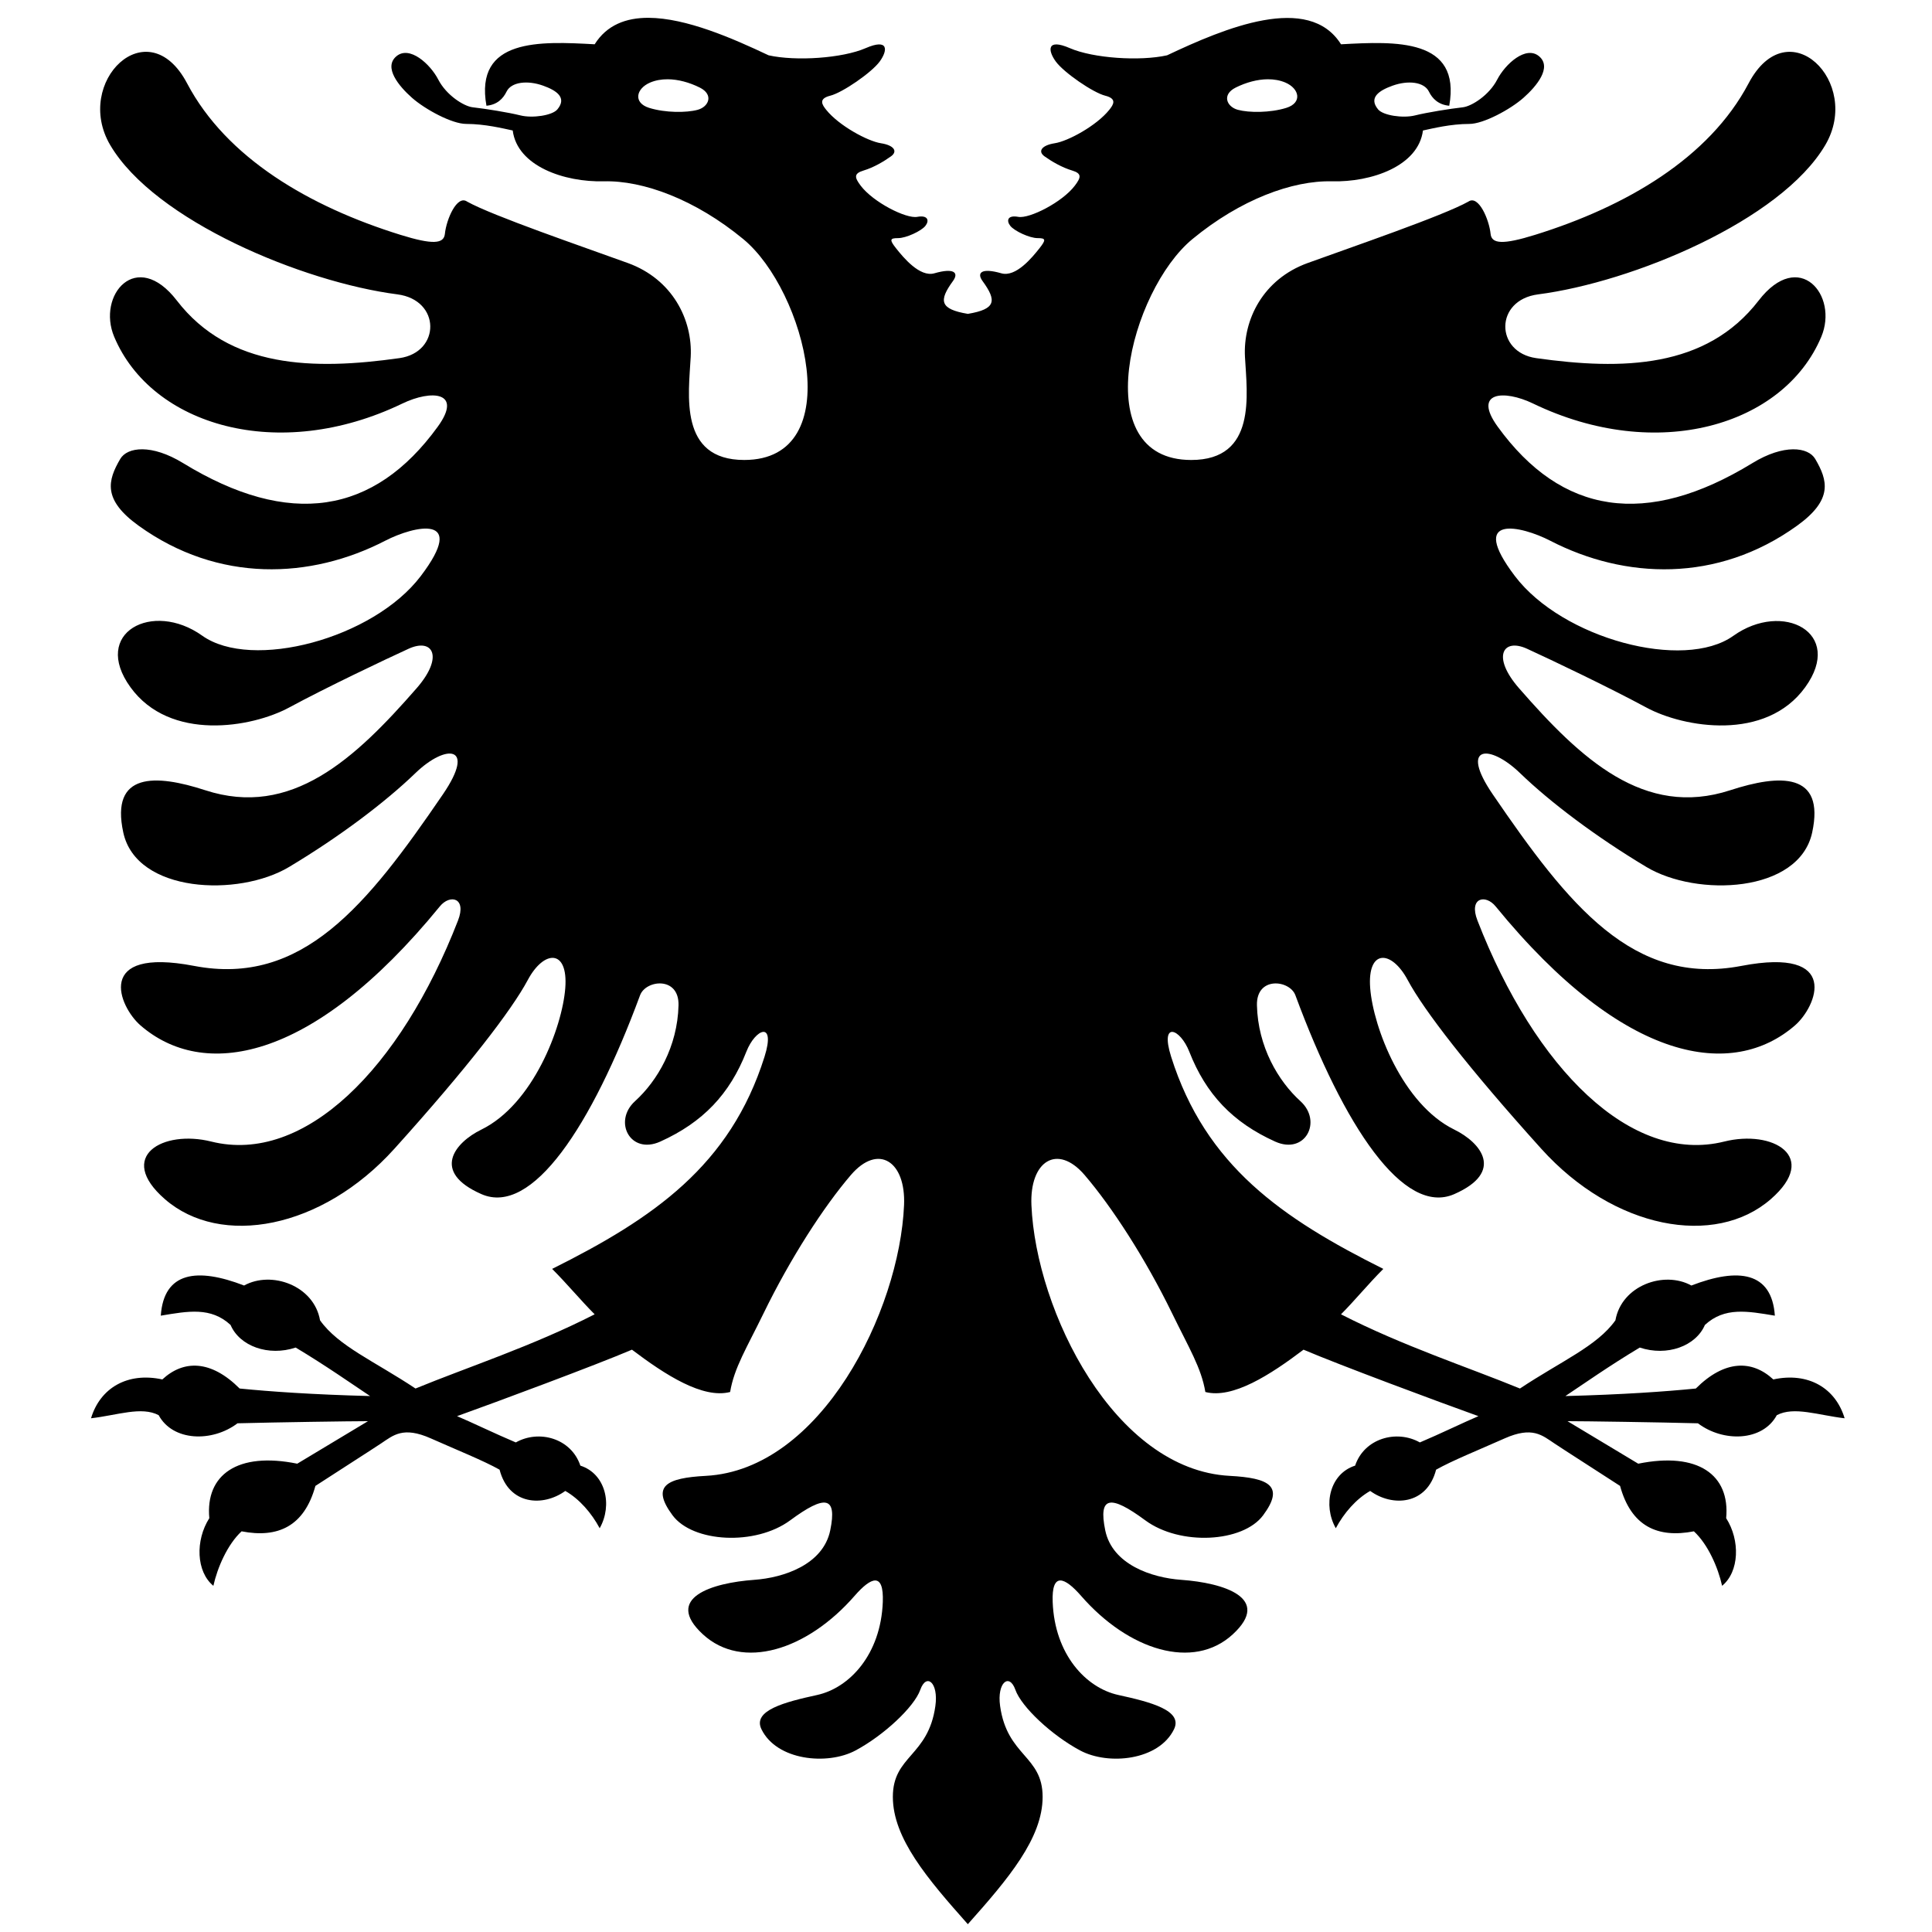
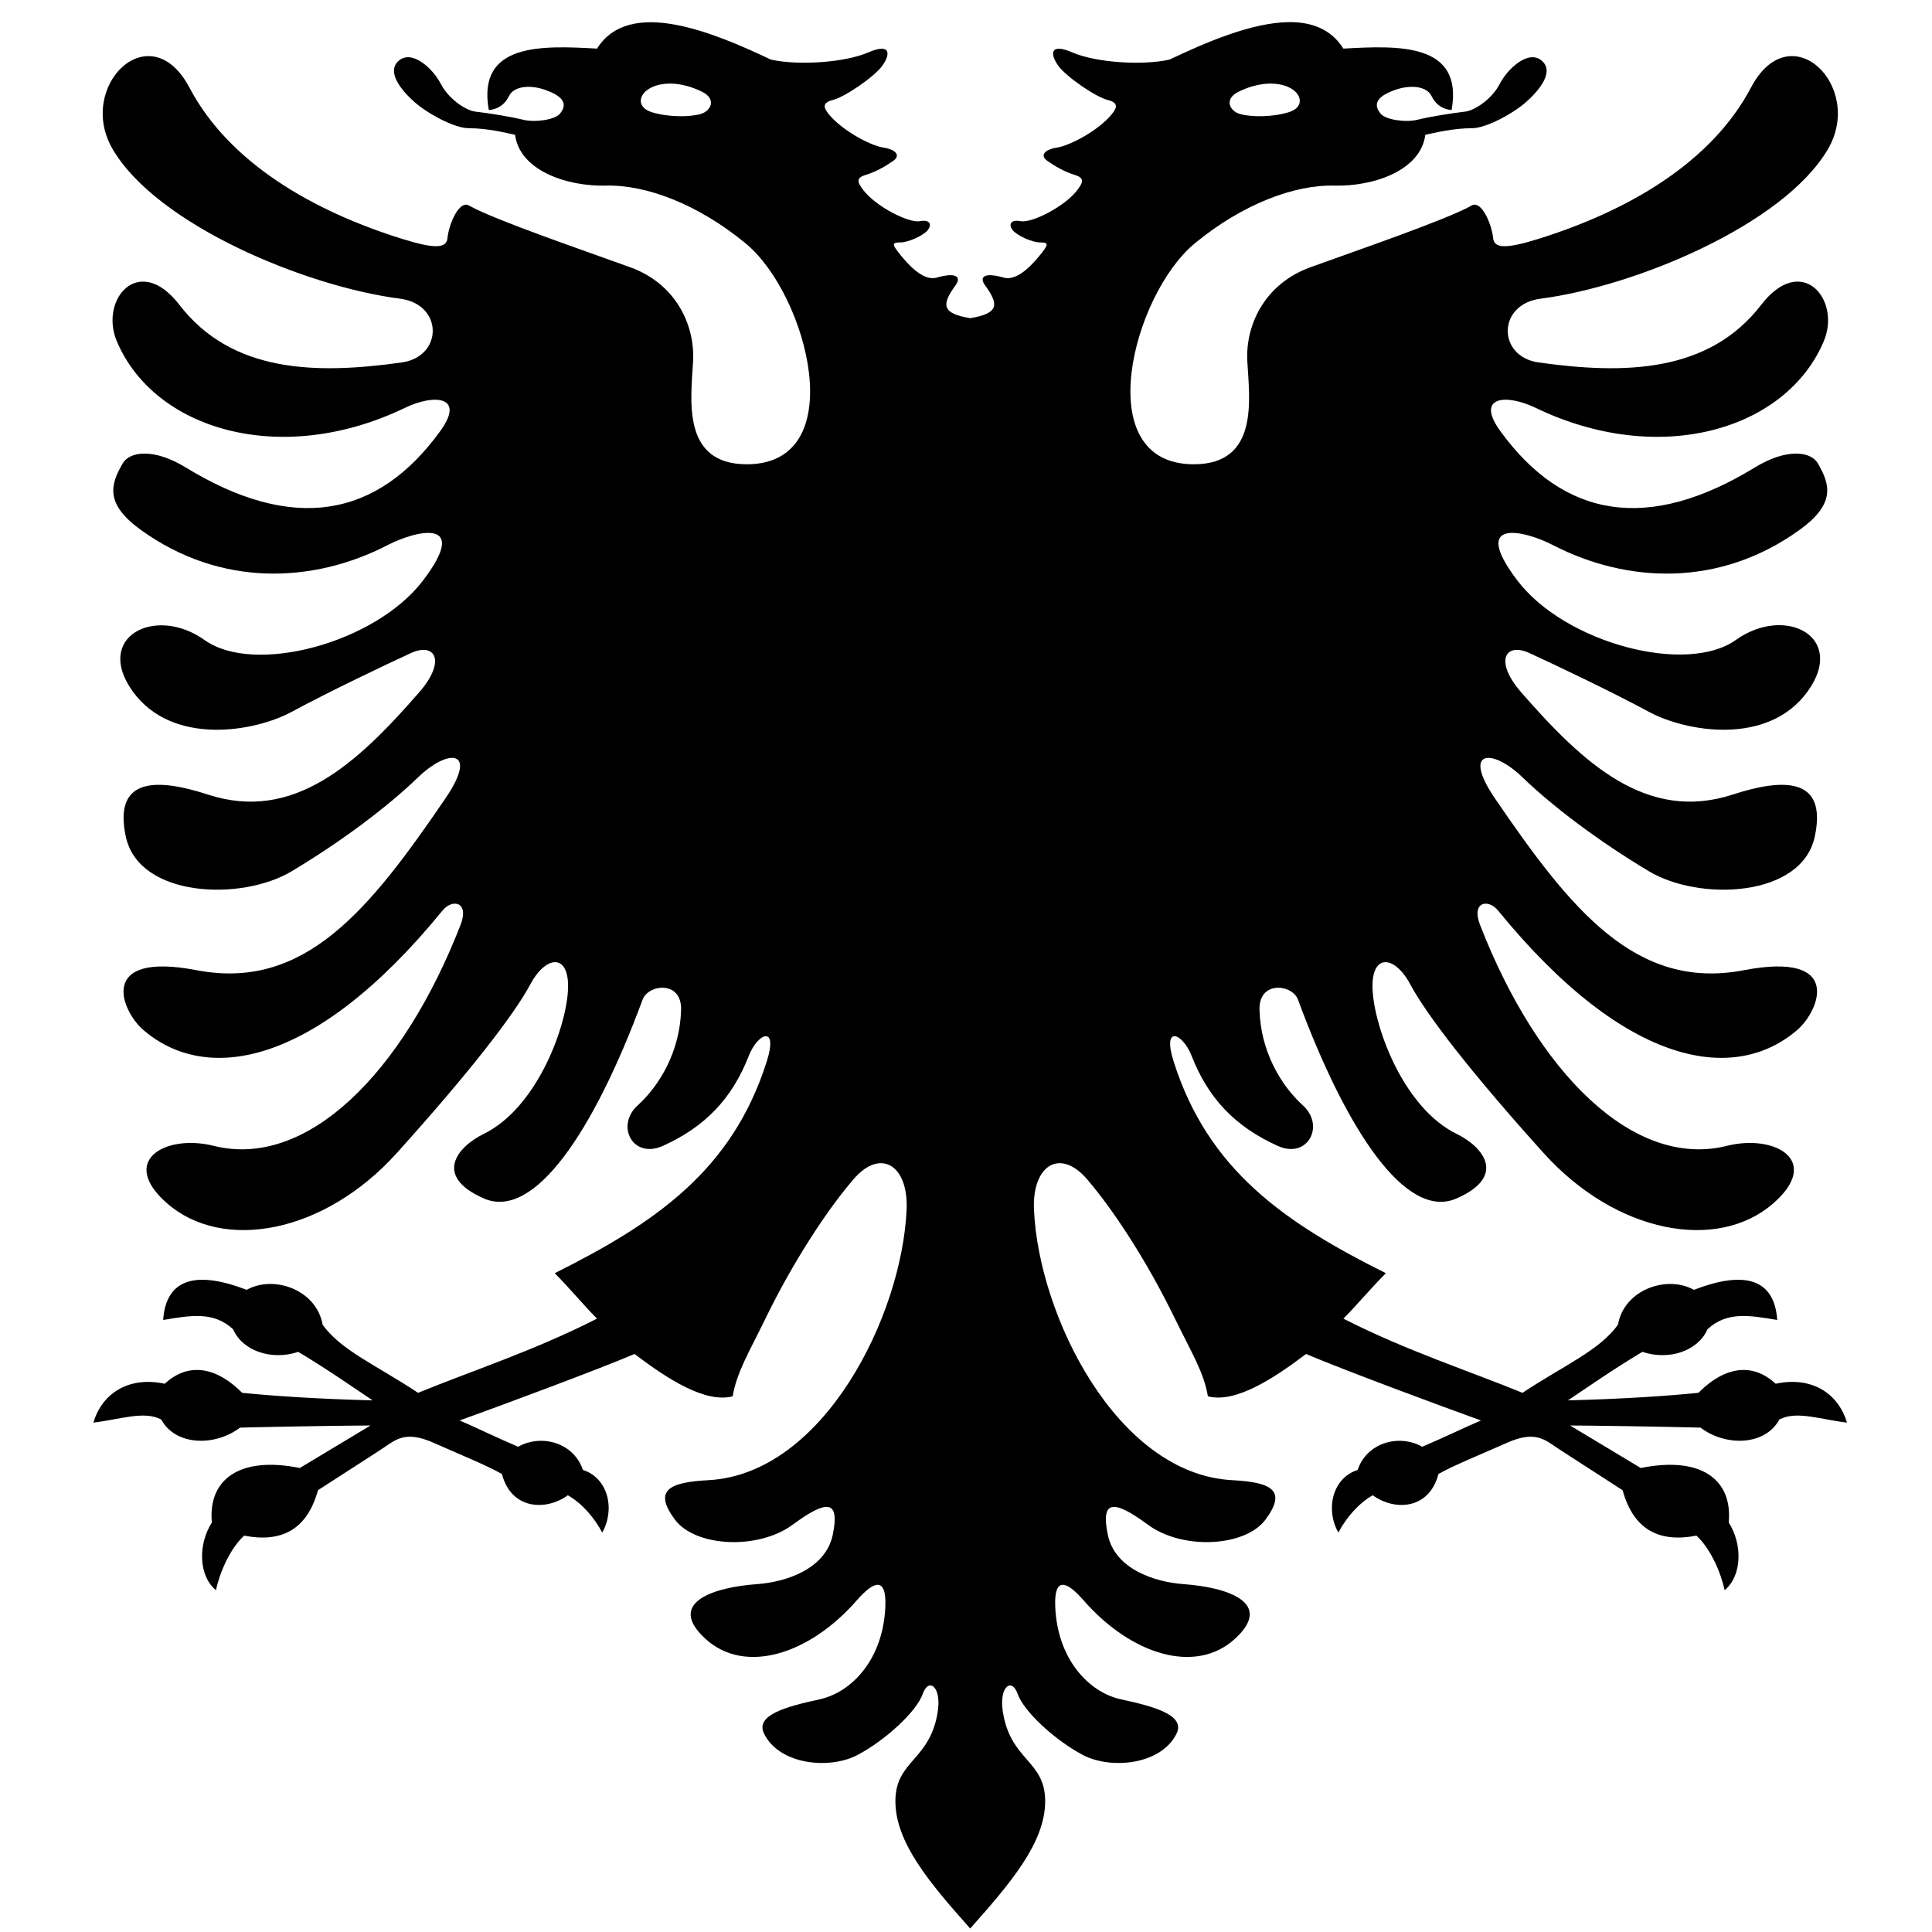
- <svg xmlns="http://www.w3.org/2000/svg" width="500" height="500" viewBox="-350 -250 700 500" id="svg2" version="1.0">
-   <defs id="defs12">
-     <style id="style6" type="text/css">
-    
-     .fil0 {fill:#ED323D;fill-rule:nonzero}
-     .fil1 {fill:black;fill-rule:nonzero}
-    
-   </style>
-   </defs>
-   <g style="fill-rule:evenodd" id="g2996" transform="matrix(201.6564,0,0,201.6489,-783.5796,-558.3094)">
-     <g transform="matrix(2.639876,0,0,2.635851,0.2337429,0.1021298)" id="g12">
-       <path style="fill:#000000;fill-rule:nonzero" d="m 636,103.062 c -3.644,-0.017 -6.757,1.157 -8.719,4.281 -8.833,-0.49 -19.461,-1.002 -17.5,9.938 1.758,-0.163 2.704,-1.164 3.25,-2.281 0.779,-1.595 3.421,-1.859 5.906,-0.969 2.167,0.774 3.912,1.927 2.312,3.844 -0.817,0.978 -4.008,1.457 -5.969,0.969 -1.962,-0.487 -5.598,-1.073 -7.719,-1.312 -1.43,-0.163 -4.254,-1.942 -5.562,-4.469 -1.307,-2.532 -4.654,-5.578 -6.781,-3.781 -2.126,1.796 0.406,4.841 2.531,6.719 2.129,1.878 6.463,4.219 8.75,4.219 3.029,0 5.98,0.733 7.531,1.062 0.734,5.764 8.338,8.381 14.719,8.219 6.376,-0.163 14.796,2.937 22.562,9.344 10.059,8.298 17.165,35.719 0.156,35.719 -10.627,0 -8.983,-10.614 -8.656,-16.656 0.326,-6.041 -2.961,-12.577 -10.156,-15.188 -7.195,-2.612 -21.912,-7.648 -26,-9.938 -1.635,-1.14 -3.362,2.891 -3.594,5.219 -0.167,1.634 -1.997,1.769 -7.188,0.156 -14.719,-4.573 -28.124,-12.415 -34.5,-24.5 -6.378,-12.082 -18.412,-0.197 -12.438,9.969 7.198,12.244 31.23,22.198 46.438,24.156 7.068,0.91 7.019,9.372 0.344,10.312 -13.901,1.961 -27.525,1.688 -36,-9.312 -6.542,-8.492 -12.963,-0.864 -10.125,5.875 6.05,14.369 26.571,20.433 46.594,10.781 4.743,-2.287 9.823,-1.908 5.719,3.75 -10.302,14.207 -23.996,16.398 -41.188,5.875 -5.07,-3.101 -9.013,-2.618 -10.156,-0.656 -2.013,3.442 -2.894,6.558 2.969,10.781 12.919,9.306 27.859,8.644 39.875,2.438 4.744,-2.449 13.434,-4.405 5.75,5.719 -7.687,10.125 -27.332,15.34 -35.344,9.625 -8.014,-5.716 -17.972,-0.475 -11.594,8.344 6.377,8.817 19.606,6.547 25.656,3.281 6.052,-3.267 15.387,-7.704 19.312,-9.5 3.924,-1.798 5.76,1.278 1.312,6.375 -9.977,11.432 -20.265,21.04 -34.188,16.5 -8.013,-2.611 -15.378,-2.954 -13.25,6.844 2.125,9.795 18.635,10.463 26.812,5.562 8.179,-4.898 15.53,-10.451 20.438,-15.188 4.905,-4.735 9.888,-4.547 4.438,3.438 -12.264,17.96 -22.759,31.102 -40.25,27.75 -16.19,-3.104 -12.154,6.593 -8.656,9.625 9.975,8.653 27.473,6.382 48.406,-19.25 1.632,-2.003 4.376,-1.426 2.938,2.281 -9.318,24.002 -24.86,39.506 -39.906,35.75 -7.825,-1.955 -15.435,2.399 -7.5,9.312 8.996,7.838 25.351,4.906 37.125,-8.156 11.775,-13.063 18.946,-22.382 21.562,-27.281 2.615,-4.897 6.554,-5.057 6.062,1.312 -0.489,6.367 -5.221,18.792 -13.562,22.875 -4.316,2.114 -8.174,6.846 0,10.438 8.179,3.592 17.808,-10.93 25.656,-32.156 0.924,-2.494 6.333,-3.12 6.219,1.625 -0.164,6.695 -3.434,12.234 -7.031,15.5 -3.599,3.266 -0.778,8.734 4.094,6.531 6.868,-3.103 11.214,-7.659 13.906,-14.531 1.473,-3.755 4.787,-5.051 2.938,0.812 -5.559,17.633 -17.992,26.151 -34.344,34.312 2.453,2.449 4.666,5.139 6.875,7.344 -10.057,5.143 -20.629,8.57 -28.969,12 -6.624,-4.409 -12.496,-6.866 -15.438,-11.031 -0.98,-5.632 -7.862,-8.073 -12.281,-5.625 -7.602,-2.939 -12.98,-2.227 -13.469,4.875 4.415,-0.735 8.093,-1.442 11.281,1.5 1.469,3.43 6.117,5.127 10.531,3.656 4.907,2.938 9.089,5.886 12.031,7.844 -9.32,-0.242 -16.186,-0.73 -21.094,-1.219 -4.657,-4.653 -9.065,-4.651 -12.5,-1.469 -5.642,-1.224 -10.059,1.383 -11.531,6.281 4.252,-0.489 8.156,-1.971 10.938,-0.5 2.289,4.245 8.66,4.412 12.75,1.312 C 575.745,330.178 587.846,330 590.625,330 c -4.087,2.449 -8.986,5.406 -11.438,6.875 -9.649,-1.959 -14.874,1.789 -14.219,8.812 -2.289,3.592 -2.126,8.654 0.656,10.938 0.65,-2.938 2.273,-6.691 4.562,-8.812 5.887,1.141 10.139,-0.811 11.938,-7.344 3.759,-2.449 8.663,-5.569 10.625,-6.875 1.964,-1.305 3.545,-2.803 8.031,-0.812 4.416,1.962 8.51,3.594 11.125,5.062 1.473,5.714 7.027,6.052 10.625,3.438 2.29,1.305 4.253,3.582 5.562,6.031 2.124,-3.756 0.966,-8.82 -3.125,-10.125 -1.471,-4.41 -6.678,-5.872 -10.438,-3.75 -3.107,-1.305 -7.538,-3.435 -9.5,-4.25 6.377,-2.284 22.557,-8.301 28.281,-10.75 5.396,4.083 11.459,7.986 15.875,6.844 0.653,-3.919 2.684,-7.128 5.406,-12.719 4.334,-8.9 9.712,-17.23 14.125,-22.375 4.417,-5.144 8.9,-2.221 8.594,4.875 -0.734,17.144 -13.418,42.803 -32.062,43.781 -6.374,0.339 -8.885,1.644 -5.375,6.375 3.27,4.408 13.39,4.976 19.031,0.812 5.641,-4.165 7.614,-3.929 6.469,1.625 -1.145,5.552 -7.548,7.664 -12.281,8 -6.868,0.491 -14.691,2.934 -8.312,8.812 6.379,5.876 16.844,2.597 24.531,-6.219 2.666,-3.061 4.753,-3.906 4.562,1 -0.326,8.49 -5.393,13.889 -10.625,15.031 -5.234,1.141 -10.467,2.5 -9,5.531 2.455,5.061 10.642,5.885 15.219,3.438 4.582,-2.45 9.486,-7.038 10.469,-9.812 0.981,-2.776 2.974,-1.183 2.438,2.625 -1.143,8.165 -6.875,7.992 -6.875,14.688 0,6.695 5.588,13.244 12.125,20.594 6.546,-7.349 12.094,-13.899 12.094,-20.594 0,-6.695 -5.731,-6.523 -6.875,-14.688 -0.535,-3.807 1.489,-5.401 2.469,-2.625 0.979,2.775 5.885,7.363 10.469,9.812 4.574,2.448 12.732,1.623 15.188,-3.438 1.464,-3.031 -3.769,-4.39 -9,-5.531 -5.234,-1.143 -10.3,-6.541 -10.625,-15.031 -0.192,-4.905 1.924,-4.06 4.594,-1 7.683,8.816 18.154,12.094 24.531,6.219 6.378,-5.878 -1.479,-8.32 -8.344,-8.812 -4.734,-0.337 -11.134,-2.449 -12.281,-8 -1.145,-5.553 0.827,-5.79 6.469,-1.625 5.641,4.163 15.795,3.595 19.062,-0.812 3.512,-4.732 0.968,-6.037 -5.406,-6.375 -18.644,-0.977 -31.331,-26.637 -32.062,-43.781 -0.304,-7.097 4.174,-10.019 8.594,-4.875 4.411,5.145 9.822,13.475 14.156,22.375 2.72,5.591 4.719,8.8 5.375,12.719 4.415,1.143 10.479,-2.761 15.875,-6.844 5.727,2.449 21.904,8.466 28.281,10.75 -1.96,0.816 -6.364,2.945 -9.469,4.25 -3.761,-2.121 -8.995,-0.661 -10.469,3.75 -4.087,1.305 -5.248,6.369 -3.125,10.125 1.311,-2.449 3.271,-4.726 5.562,-6.031 3.599,2.615 9.184,2.277 10.656,-3.438 2.613,-1.468 6.678,-3.101 11.094,-5.062 4.485,-1.99 6.066,-0.492 8.031,0.812 1.962,1.307 6.86,4.426 10.625,6.875 1.794,6.532 6.053,8.485 11.938,7.344 2.293,2.121 3.911,5.874 4.562,8.812 2.785,-2.284 2.949,-7.346 0.656,-10.938 0.656,-7.022 -4.573,-10.772 -14.219,-8.812 -2.455,-1.468 -7.347,-4.426 -11.438,-6.875 2.779,0 14.884,0.177 21.094,0.344 4.09,3.1 10.463,2.933 12.75,-1.312 2.779,-1.471 6.719,0.011 10.969,0.5 -1.468,-4.899 -5.89,-7.506 -11.531,-6.281 -3.436,-3.183 -7.871,-3.185 -12.531,1.469 -4.903,0.489 -11.775,0.977 -21.094,1.219 2.942,-1.957 7.122,-4.906 12.031,-7.844 4.416,1.471 9.062,-0.227 10.531,-3.656 3.191,-2.941 6.895,-2.235 11.312,-1.5 -0.489,-7.102 -5.897,-7.814 -13.5,-4.875 -4.416,-2.448 -11.296,-0.007 -12.281,5.625 -2.94,4.165 -8.816,6.622 -15.438,11.031 -8.344,-3.43 -18.881,-6.856 -28.938,-12 2.205,-2.206 4.394,-4.895 6.844,-7.344 -16.348,-8.162 -28.752,-16.679 -34.312,-34.312 -1.851,-5.864 1.465,-4.568 2.938,-0.812 2.695,6.872 7.008,11.429 13.875,14.531 4.874,2.201 7.692,-3.265 4.094,-6.531 -3.598,-3.266 -6.869,-8.804 -7.031,-15.5 -0.117,-4.745 5.299,-4.118 6.219,-1.625 7.852,21.226 17.51,35.748 25.688,32.156 8.176,-3.592 4.318,-8.325 0,-10.438 -8.34,-4.083 -13.101,-16.508 -13.594,-22.875 -0.489,-6.37 3.446,-6.21 6.062,-1.312 2.618,4.9 9.819,14.218 21.594,27.281 11.774,13.062 28.131,15.994 37.125,8.156 7.937,-6.914 0.294,-11.267 -7.531,-9.312 -15.047,3.756 -30.585,-11.748 -39.906,-35.75 -1.44,-3.707 1.305,-4.285 2.938,-2.281 20.931,25.632 38.436,27.903 48.406,19.25 3.499,-3.032 7.534,-12.729 -8.656,-9.625 -17.494,3.352 -27.956,-9.79 -40.219,-27.75 -5.452,-7.984 -0.502,-8.173 4.406,-3.438 4.903,4.736 12.262,10.29 20.438,15.188 8.177,4.901 24.683,4.233 26.812,-5.562 2.124,-9.797 -5.236,-9.455 -13.25,-6.844 -13.921,4.54 -24.181,-5.068 -34.156,-16.5 -4.451,-5.097 -2.612,-8.173 1.312,-6.375 3.923,1.796 13.234,6.233 19.281,9.5 6.053,3.266 19.31,5.535 25.688,-3.281 6.378,-8.818 -3.615,-14.028 -11.625,-8.312 -8.014,5.715 -27.628,0.469 -35.312,-9.656 -7.688,-10.124 0.978,-8.168 5.719,-5.719 12.019,6.206 26.989,6.868 39.906,-2.438 5.863,-4.223 4.95,-7.34 2.938,-10.781 -1.145,-1.961 -5.088,-2.444 -10.156,0.656 -17.192,10.523 -30.887,8.332 -41.188,-5.875 -4.109,-5.658 0.976,-6.037 5.719,-3.75 20.024,9.652 40.543,3.588 46.594,-10.781 2.84,-6.739 -3.585,-14.367 -10.125,-5.875 -8.476,11 -22.071,11.274 -35.969,9.312 -6.673,-0.941 -6.755,-9.403 0.312,-10.312 15.206,-1.959 39.242,-11.912 46.438,-24.156 5.975,-10.165 -6.024,-22.05 -12.406,-9.969 -6.377,12.085 -19.81,19.927 -34.531,24.5 -5.191,1.613 -7.025,1.477 -7.188,-0.156 -0.236,-2.327 -1.959,-6.359 -3.594,-5.219 -4.087,2.289 -18.803,7.325 -26,9.938 -7.196,2.61 -10.45,9.147 -10.125,15.188 0.326,6.042 1.944,16.656 -8.688,16.656 -17.005,0 -9.874,-27.421 0.188,-35.719 7.766,-6.407 16.184,-9.506 22.562,-9.344 6.377,0.163 13.982,-2.454 14.719,-8.219 1.549,-0.33 4.471,-1.062 7.5,-1.062 2.288,0 6.62,-2.34 8.75,-4.219 2.124,-1.878 4.656,-4.923 2.531,-6.719 -2.129,-1.797 -5.475,1.249 -6.781,3.781 -1.309,2.527 -4.131,4.305 -5.562,4.469 -2.119,0.239 -5.756,0.825 -7.719,1.312 -1.965,0.488 -5.151,0.009 -5.969,-0.969 -1.597,-1.917 0.176,-3.069 2.344,-3.844 2.484,-0.89 5.096,-0.626 5.875,0.969 0.544,1.117 1.525,2.119 3.281,2.281 1.962,-10.94 -8.668,-10.428 -17.5,-9.938 -5.234,-8.331 -18.804,-2.628 -28.125,1.781 -4.416,0.984 -11.958,0.478 -15.719,-1.156 -3.76,-1.633 -3.588,0.359 -2.281,2.156 1.309,1.795 6.038,5.044 8,5.531 1.962,0.492 1.307,1.464 0.656,2.281 -2.069,2.581 -6.688,5.081 -8.812,5.406 -2.124,0.329 -2.798,1.309 -1.656,2.125 1.143,0.816 2.801,1.789 4.438,2.281 1.637,0.487 1.45,1.133 0.469,2.438 -2.027,2.694 -7.361,5.391 -9.156,5.062 -1.799,-0.326 -1.932,0.651 -1.281,1.469 0.656,0.817 3.095,1.969 4.406,1.969 1.307,0 1.408,0.24 0.312,1.625 -1.186,1.503 -3.828,4.742 -6.188,4.062 -3.191,-0.92 -4.012,-0.097 -3.031,1.25 2.309,3.175 2.208,4.549 -2.375,5.312 -4.575,-0.763 -4.716,-2.138 -2.406,-5.312 0.981,-1.347 0.187,-2.17 -3,-1.25 -2.362,0.68 -5.033,-2.56 -6.219,-4.062 -1.095,-1.385 -0.963,-1.625 0.344,-1.625 1.311,0 3.754,-1.151 4.406,-1.969 0.656,-0.817 0.486,-1.795 -1.312,-1.469 -1.799,0.329 -7.133,-2.369 -9.156,-5.062 -0.979,-1.305 -1.135,-1.95 0.5,-2.438 1.635,-0.492 3.263,-1.465 4.406,-2.281 1.143,-0.816 0.504,-1.796 -1.625,-2.125 -2.124,-0.325 -6.775,-2.825 -8.844,-5.406 -0.656,-0.817 -1.306,-1.789 0.656,-2.281 1.965,-0.487 6.691,-3.736 8,-5.531 1.307,-1.797 1.48,-3.789 -2.281,-2.156 -3.76,1.634 -11.271,2.141 -15.688,1.156 C 649.581,106.369 642.073,103.09 636,103.062 z M 639.094,113 c 1.685,0.011 3.507,0.505 5.188,1.344 2.287,1.147 1.455,3.102 -0.344,3.594 -1.799,0.49 -5.226,0.503 -7.844,-0.312 -2.614,-0.817 -2.132,-3.116 0.156,-4.094 0.859,-0.367 1.833,-0.538 2.844,-0.531 z m 97.031,0 c 1.01,-0.007 1.984,0.164 2.844,0.531 2.288,0.978 2.774,3.277 0.156,4.094 -2.617,0.815 -6.044,0.803 -7.844,0.312 -1.799,-0.492 -2.631,-2.447 -0.344,-3.594 1.682,-0.839 3.503,-1.332 5.188,-1.344 z" transform="matrix(0.00420895,0,0,0.00421538,-1.509538,-0.06913489)" id="_148172456" />
-     </g>
-   </g>
+ <svg xmlns="http://www.w3.org/2000/svg" version="1.1" width="1024" height="1024" viewBox="0 0 1024 1024">
+   <g id="icomoon-ignore">
+ </g>
+   <path d="M683.436 11.728c11.944-0.054 22.147 3.793 28.578 14.032 28.952-1.607 63.786-3.284 57.36 32.571-5.763-0.533-8.865-3.816-10.653-7.477-2.554-5.228-11.213-6.092-19.359-3.175-7.102 2.538-12.821 6.316-7.58 12.598 2.679 3.205 13.138 4.776 19.564 3.175 6.432-1.598 18.349-3.518 25.3-4.302 4.688-0.536 13.943-6.364 18.232-14.647 4.283-8.299 15.255-18.283 22.227-12.393 6.969 5.887-1.33 15.865-8.297 22.021-6.978 6.156-21.184 13.827-28.68 13.827-9.927 0-19.599 2.402-24.685 3.482-2.406 18.893-27.331 27.47-48.244 26.938-20.898-0.533-48.497 9.626-73.953 30.625-32.971 27.198-56.261 117.072-0.512 117.072 34.832 0 29.443-34.79 28.373-54.592-1.067-19.8 9.706-41.223 33.289-49.778 23.583-8.562 71.822-25.068 85.221-32.571 5.358-3.738 11.018 9.477 11.779 17.105 0.546 5.354 6.545 5.799 23.559 0.512 48.246-14.987 92.181-40.69 113.081-80.301 20.907-39.599 60.349-0.644 40.767 32.674-23.592 40.132-102.364 72.755-152.209 79.174-23.166 2.982-23.005 30.718-1.127 33.8 45.563 6.429 90.221 5.532 117.998-30.523 21.443-27.832 42.489-2.83 33.187 19.256-19.831 47.096-87.092 66.971-152.721 35.337-15.547-7.497-32.198-6.254-18.744 12.291 33.768 46.563 78.652 53.746 135.001 19.256 16.617-10.163 29.543-8.579 33.289-2.151 6.598 11.28 9.487 21.494-9.731 35.337-42.344 30.501-91.314 28.331-130.699 7.989-15.55-8.026-44.034-14.439-18.847 18.744 25.196 33.186 89.587 50.278 115.847 31.547 26.269-18.734 58.908-1.556 38.001 27.347-20.904 28.897-64.263 21.459-84.094 10.755-19.837-10.708-50.433-25.251-63.301-31.137-12.862-5.893-18.879 4.19-4.302 20.895 32.701 37.469 66.424 68.961 112.057 54.080 26.263-8.559 50.405-9.68 43.43 22.431-6.966 32.105-61.081 34.294-87.884 18.232-26.809-16.053-50.901-34.255-66.988-49.778-16.078-15.52-32.41-14.903-14.545 11.267 40.197 58.866 74.598 101.94 131.928 90.953 53.065-10.172 39.836 21.611 28.373 31.547-32.695 28.361-90.050 20.917-158.662-63.094-5.35-6.566-14.344-4.673-9.628 7.477 30.543 78.67 81.486 129.483 130.801 117.174 25.65-6.407 50.591 7.861 24.583 30.523-29.485 25.689-83.094 16.080-121.685-26.733-38.594-42.816-62.1-73.358-70.676-89.417-8.572-16.050-21.483-16.574-19.871 4.302 1.604 20.868 17.112 61.591 44.454 74.975 14.146 6.928 26.793 22.437 0 34.21-26.808 11.773-58.368-35.825-84.094-105.395-3.029-8.173-20.758-10.226-20.383 5.326 0.536 21.945 11.255 40.098 23.046 50.803 11.795 10.705 2.55 28.625-13.418 21.407-22.51-10.169-36.757-25.103-45.581-47.628-4.828-12.306-15.689-16.554-9.628 2.663 18.221 57.795 58.974 85.711 112.569 112.463-8.039 8.026-15.295 16.843-22.534 24.070 32.965 16.858 67.615 28.090 94.951 39.331 21.713-14.452 40.957-22.502 50.6-36.156 3.213-18.459 25.771-26.46 40.254-18.436 24.917-9.634 42.543-7.298 44.147 15.978-14.471-2.41-26.525-4.725-36.977 4.916-4.813 11.241-20.050 16.805-34.518 11.984-16.084 9.631-29.79 19.292-39.435 25.709 30.549-0.793 53.052-2.393 69.139-3.995 15.265-15.251 29.713-15.244 40.971-4.814 18.494-4.012 32.97 4.531 37.796 20.587-13.938-1.602-26.732-6.459-35.85-1.639-7.502 13.913-28.387 14.46-41.791 4.302-20.367-0.545-60.030-1.127-69.139-1.127 13.395 8.026 29.453 17.719 37.489 22.533 31.625-6.422 48.751 5.863 46.605 28.884 7.502 11.773 6.967 28.364-2.151 35.849-2.131-9.631-7.449-21.929-14.955-28.884-19.297 3.74-33.232-2.66-39.128-24.070-12.322-8.026-28.396-18.252-34.826-22.533-6.439-4.276-11.62-9.187-26.324-2.663-14.475 6.43-27.892 11.781-36.465 16.593-4.828 18.728-23.034 19.837-34.826 11.267-7.507 4.276-13.941 11.742-18.232 19.768-6.962-12.312-3.165-28.909 10.243-33.186 4.82-14.455 21.889-19.246 34.211-12.291 10.185-4.276 24.709-11.257 31.138-13.93-20.903-7.488-73.934-27.208-92.698-35.234-17.688 13.384-37.559 26.175-52.034 22.431-2.142-12.845-8.798-23.363-17.72-41.687-14.204-29.17-31.833-56.472-46.298-73.336-14.478-16.861-29.17-7.281-28.168 15.978 2.406 56.191 43.981 140.292 105.092 143.497 20.892 1.112 29.124 5.388 17.618 20.895-10.719 14.449-43.888 16.31-62.379 2.663-18.491-13.653-24.956-12.878-21.203 5.326 3.754 18.196 24.741 25.119 40.254 26.221 22.513 1.609 48.153 9.617 27.246 28.884-20.909 19.258-55.211 8.511-80.406-20.383-8.738-10.032-15.58-12.803-14.955 3.278 1.067 27.826 17.675 45.523 34.826 49.266 17.154 3.74 34.307 8.195 29.499 18.129-8.045 16.589-34.881 19.289-49.883 11.267-15.020-8.030-31.091-23.067-34.314-32.161-3.216-9.098-9.746-3.877-7.989 8.604 3.746 26.76 22.534 26.194 22.534 48.14 0 21.942-18.314 43.41-39.742 67.498-21.455-24.088-39.64-45.556-39.64-67.498 0-21.945 18.785-21.379 22.534-48.14 1.752-12.477-4.88-17.702-8.092-8.604-3.208 9.095-19.291 24.132-34.314 32.161-14.992 8.023-41.732 5.319-49.78-11.267-4.797-9.934 12.355-14.388 29.499-18.129 17.157-3.748 33.759-21.44 34.826-49.266 0.629-16.077-6.307-13.306-15.057-3.278-25.184 28.894-59.503 39.64-80.406 20.383-20.906-19.266 4.846-27.27 27.348-28.884 15.517-1.104 36.495-8.026 40.254-26.221 3.754-18.201-2.711-18.977-21.203-5.326-18.491 13.643-51.772 11.782-62.481-2.663-11.512-15.511-3.171-19.787 17.72-20.895 61.11-3.203 102.694-87.306 105.092-143.497 0.997-23.261-13.681-32.839-28.168-15.978-14.459 16.864-32.193 44.166-46.4 73.336-8.916 18.324-15.468 28.842-17.618 41.687-14.471 3.748-34.346-9.048-52.034-22.431-18.773 8.026-71.794 27.747-92.698 35.234 6.425 2.675 20.86 9.653 31.036 13.93 12.328-6.951 29.481-2.167 34.314 12.291 13.395 4.276 17.203 20.874 10.243 33.186-4.299-8.026-10.72-15.488-18.232-19.768-11.795 8.572-30.102 7.462-34.928-11.267-8.563-4.813-21.888-10.164-36.362-16.593-14.701-6.523-19.883-1.613-26.324 2.663-6.432 4.284-22.486 14.508-34.826 22.533-5.88 21.409-19.84 27.811-39.128 24.070-7.515 6.951-12.82 19.254-14.955 28.884-9.128-7.488-9.665-24.076-2.151-35.849-2.149-23.017 14.989-35.306 46.605-28.884 8.045-4.813 24.082-14.508 37.489-22.533-9.109 0-48.784 0.579-69.139 1.127-13.407 10.16-34.295 9.613-41.791-4.302-9.109-4.821-22.024 0.037-35.952 1.639 4.813-16.056 19.306-24.6 37.796-20.587 11.261-10.432 25.799-10.439 41.074 4.814 16.072 1.602 38.594 3.201 69.139 3.995-9.642-6.415-23.345-16.079-39.435-25.709-14.475 4.821-29.702-0.745-34.518-11.984-10.458-9.64-22.601-7.327-37.079-4.916 1.604-23.277 19.329-25.611 44.249-15.978 14.475-8.023 37.026-0.023 40.254 18.436 9.636 13.653 28.896 21.704 50.6 36.156 27.348-11.241 61.887-22.473 94.849-39.331-7.227-7.231-14.402-16.043-22.432-24.070 53.583-26.751 94.242-54.668 112.467-112.463 6.066-19.221-4.803-14.973-9.628-2.663-8.833 22.524-22.971 37.458-45.478 47.628-15.977 7.215-25.213-10.702-13.418-21.407 11.792-10.705 22.513-28.857 23.046-50.803 0.383-15.551-17.367-13.498-20.383-5.326-25.735 69.571-57.394 117.169-84.196 105.395-26.799-11.773-14.152-27.286 0-34.21 27.336-13.384 42.941-54.108 44.556-74.975 1.604-20.877-11.296-20.352-19.871-4.302-8.582 16.059-32.183 46.6-70.778 89.417-38.591 42.813-92.206 52.423-121.685 26.733-26.014-22.662-0.965-36.929 24.685-30.523 49.319 12.309 100.249-38.506 130.801-117.174 4.719-12.15-4.278-14.043-9.628-7.477-68.606 84.010-125.983 91.455-158.662 63.094-11.469-9.936-24.696-41.719 28.373-31.547 57.339 10.987 91.631-32.087 131.826-90.953 17.872-26.17 1.644-26.787-14.442-11.267-16.072 15.523-40.192 33.726-66.988 49.778-26.802 16.062-80.905 13.874-87.884-18.232-6.962-32.111 17.163-30.99 43.43-22.431 45.628 14.88 79.259-16.612 111.954-54.080 14.591-16.705 8.563-26.787-4.302-20.895-12.859 5.887-43.377 20.429-63.198 31.137-19.839 10.705-63.293 18.143-84.196-10.755-20.904-28.903 11.85-45.979 38.103-27.245 26.269 18.731 90.558 1.537 115.744-31.649 25.199-33.183-3.206-26.77-18.744-18.744-39.395 20.341-88.461 22.512-130.801-7.989-19.217-13.842-16.226-24.056-9.628-35.337 3.754-6.429 16.678-8.012 33.289 2.151 56.352 34.49 101.239 27.307 135.001-19.256 13.468-18.544-3.198-19.788-18.744-12.291-65.633 31.634-132.888 11.759-152.721-35.337-9.308-22.086 11.75-47.088 33.187-19.256 27.783 36.054 72.342 36.951 117.895 30.523 21.873-3.083 22.142-30.819-1.024-33.8-49.84-6.419-128.623-39.043-152.209-79.174-19.586-33.318 19.745-72.273 40.664-32.674 20.903 39.611 64.932 65.314 113.184 80.301 17.016 5.286 23.025 4.842 23.559-0.512 0.773-7.628 6.421-20.843 11.779-17.105 13.395 7.503 61.632 24.009 85.221 32.571 23.586 8.556 34.254 29.979 33.187 49.778-1.067 19.803-6.372 54.592 28.475 54.592 55.739 0 32.363-89.874-0.615-117.072-25.453-21-53.047-31.158-73.953-30.625-20.901 0.533-45.827-8.044-48.244-26.938-5.077-1.081-14.655-3.482-24.583-3.482-7.499 0-21.699-7.671-28.68-13.827-6.962-6.156-15.26-16.135-8.297-22.021 6.978-5.89 17.944 4.095 22.227 12.393 4.291 8.283 13.541 14.111 18.232 14.647 6.946 0.784 18.867 2.704 25.3 4.302 6.44 1.601 16.884 0.029 19.564-3.175 5.233-6.282-0.576-10.061-7.682-12.598-8.143-2.917-16.702-2.053-19.257 3.175-1.783 3.661-5 6.944-10.755 7.477-6.432-35.855 28.411-34.178 57.36-32.571 17.157-27.305 61.633-8.613 92.186 5.838 14.475 3.227 39.196 1.567 51.522-3.79 12.325-5.351 11.762 1.178 7.477 7.067-4.291 5.884-19.789 16.531-26.222 18.129-6.432 1.613-4.285 4.798-2.151 7.477 6.783 8.461 21.922 16.654 28.885 17.72 6.962 1.078 9.172 4.289 5.429 6.965-3.746 2.676-9.179 5.864-14.545 7.477-5.366 1.598-4.753 3.713-1.536 7.989 6.643 8.828 24.128 17.67 30.012 16.593 5.895-1.068 6.333 2.135 4.2 4.814-2.149 2.679-10.144 6.453-14.442 6.453-4.283 0-4.614 0.786-1.024 5.326 3.886 4.926 12.546 15.544 20.281 13.315 10.458-3.015 13.152-0.318 9.936 4.097-7.569 10.405-7.237 14.911 7.785 17.412 14.996-2.501 15.457-7.007 7.887-17.412-3.216-4.414-0.613-7.112 9.833-4.097 7.741 2.228 16.498-8.39 20.383-13.315 3.59-4.54 3.156-5.326-1.127-5.326-4.299 0-12.305-3.774-14.442-6.453-2.149-2.679-1.593-5.882 4.302-4.814 5.895 1.078 23.38-7.764 30.012-16.593 3.208-4.276 3.719-6.391-1.639-7.989-5.358-1.613-10.696-4.802-14.442-7.477s-1.651-5.887 5.326-6.965c6.962-1.065 22.206-9.258 28.987-17.72 2.149-2.679 4.281-5.864-2.151-7.477-6.44-1.598-21.932-12.246-26.222-18.129-4.283-5.89-4.85-12.418 7.477-7.067 12.325 5.357 36.945 7.016 51.419 3.79 19.095-9.032 43.701-19.78 63.608-19.87zM673.296 44.299c-5.522 0.038-11.494 1.655-17.003 4.404-7.495 3.759-4.768 10.165 1.127 11.779 5.896 1.607 17.131 1.648 25.71-1.024 8.569-2.678 6.987-10.213-0.512-13.418-2.815-1.204-6.008-1.764-9.321-1.741zM355.255 44.299c-3.312-0.023-6.504 0.537-9.321 1.741-7.499 3.205-9.091 10.739-0.512 13.418 8.579 2.672 19.811 2.631 25.71 1.024 5.895-1.613 8.623-8.020 1.127-11.779-5.513-2.749-11.483-4.367-17.003-4.404z" />
</svg>
